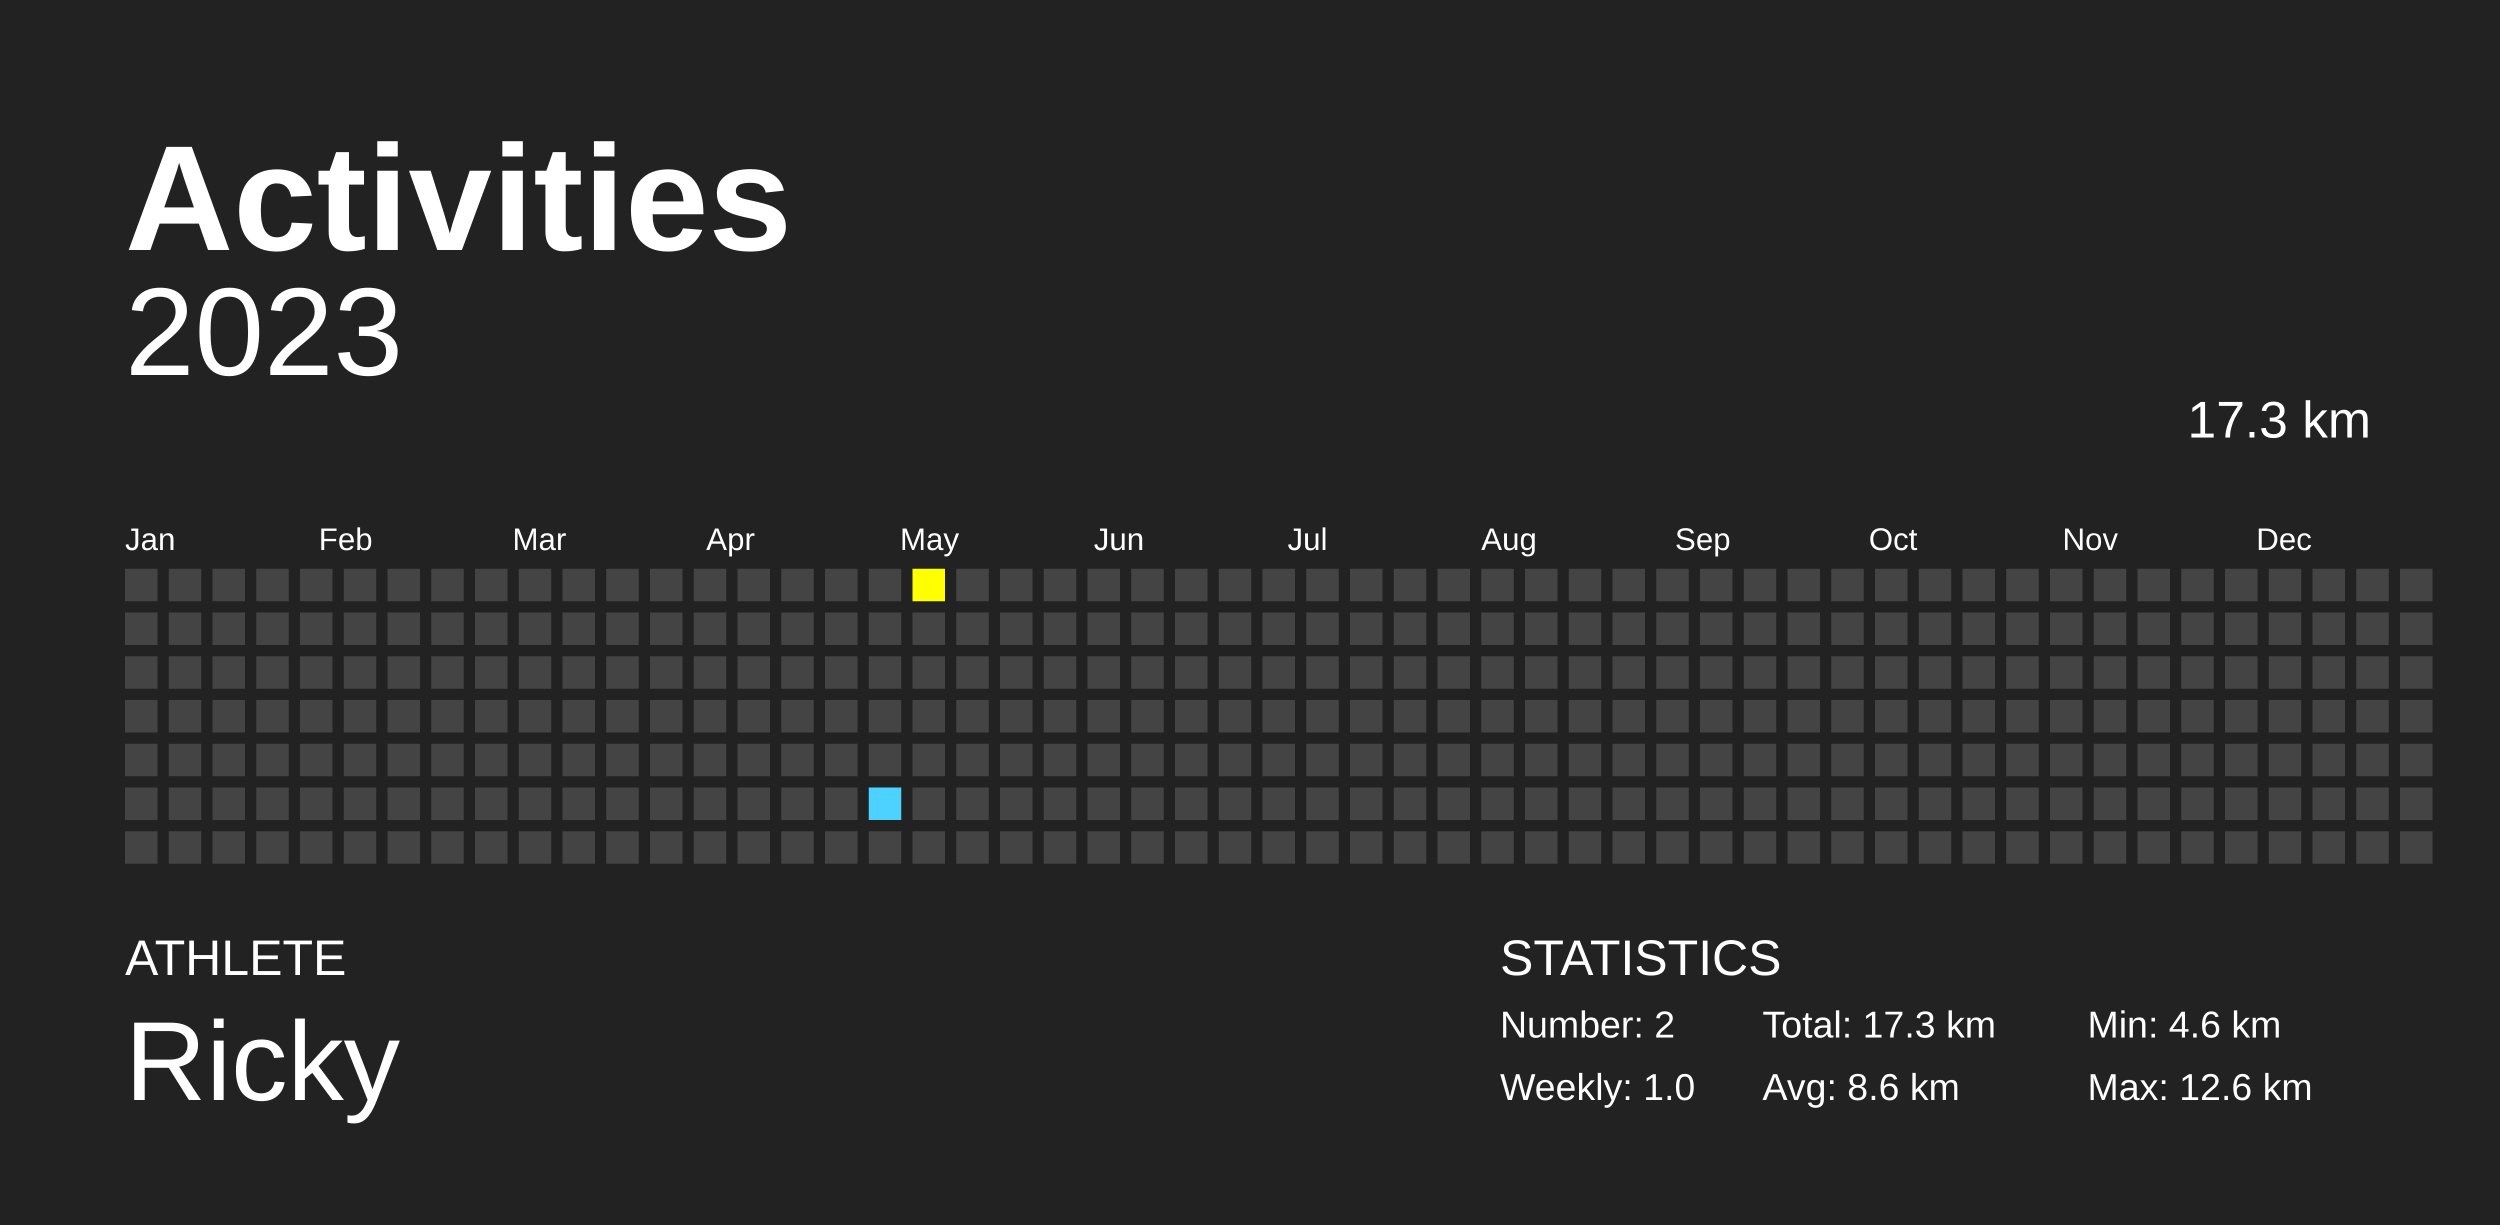
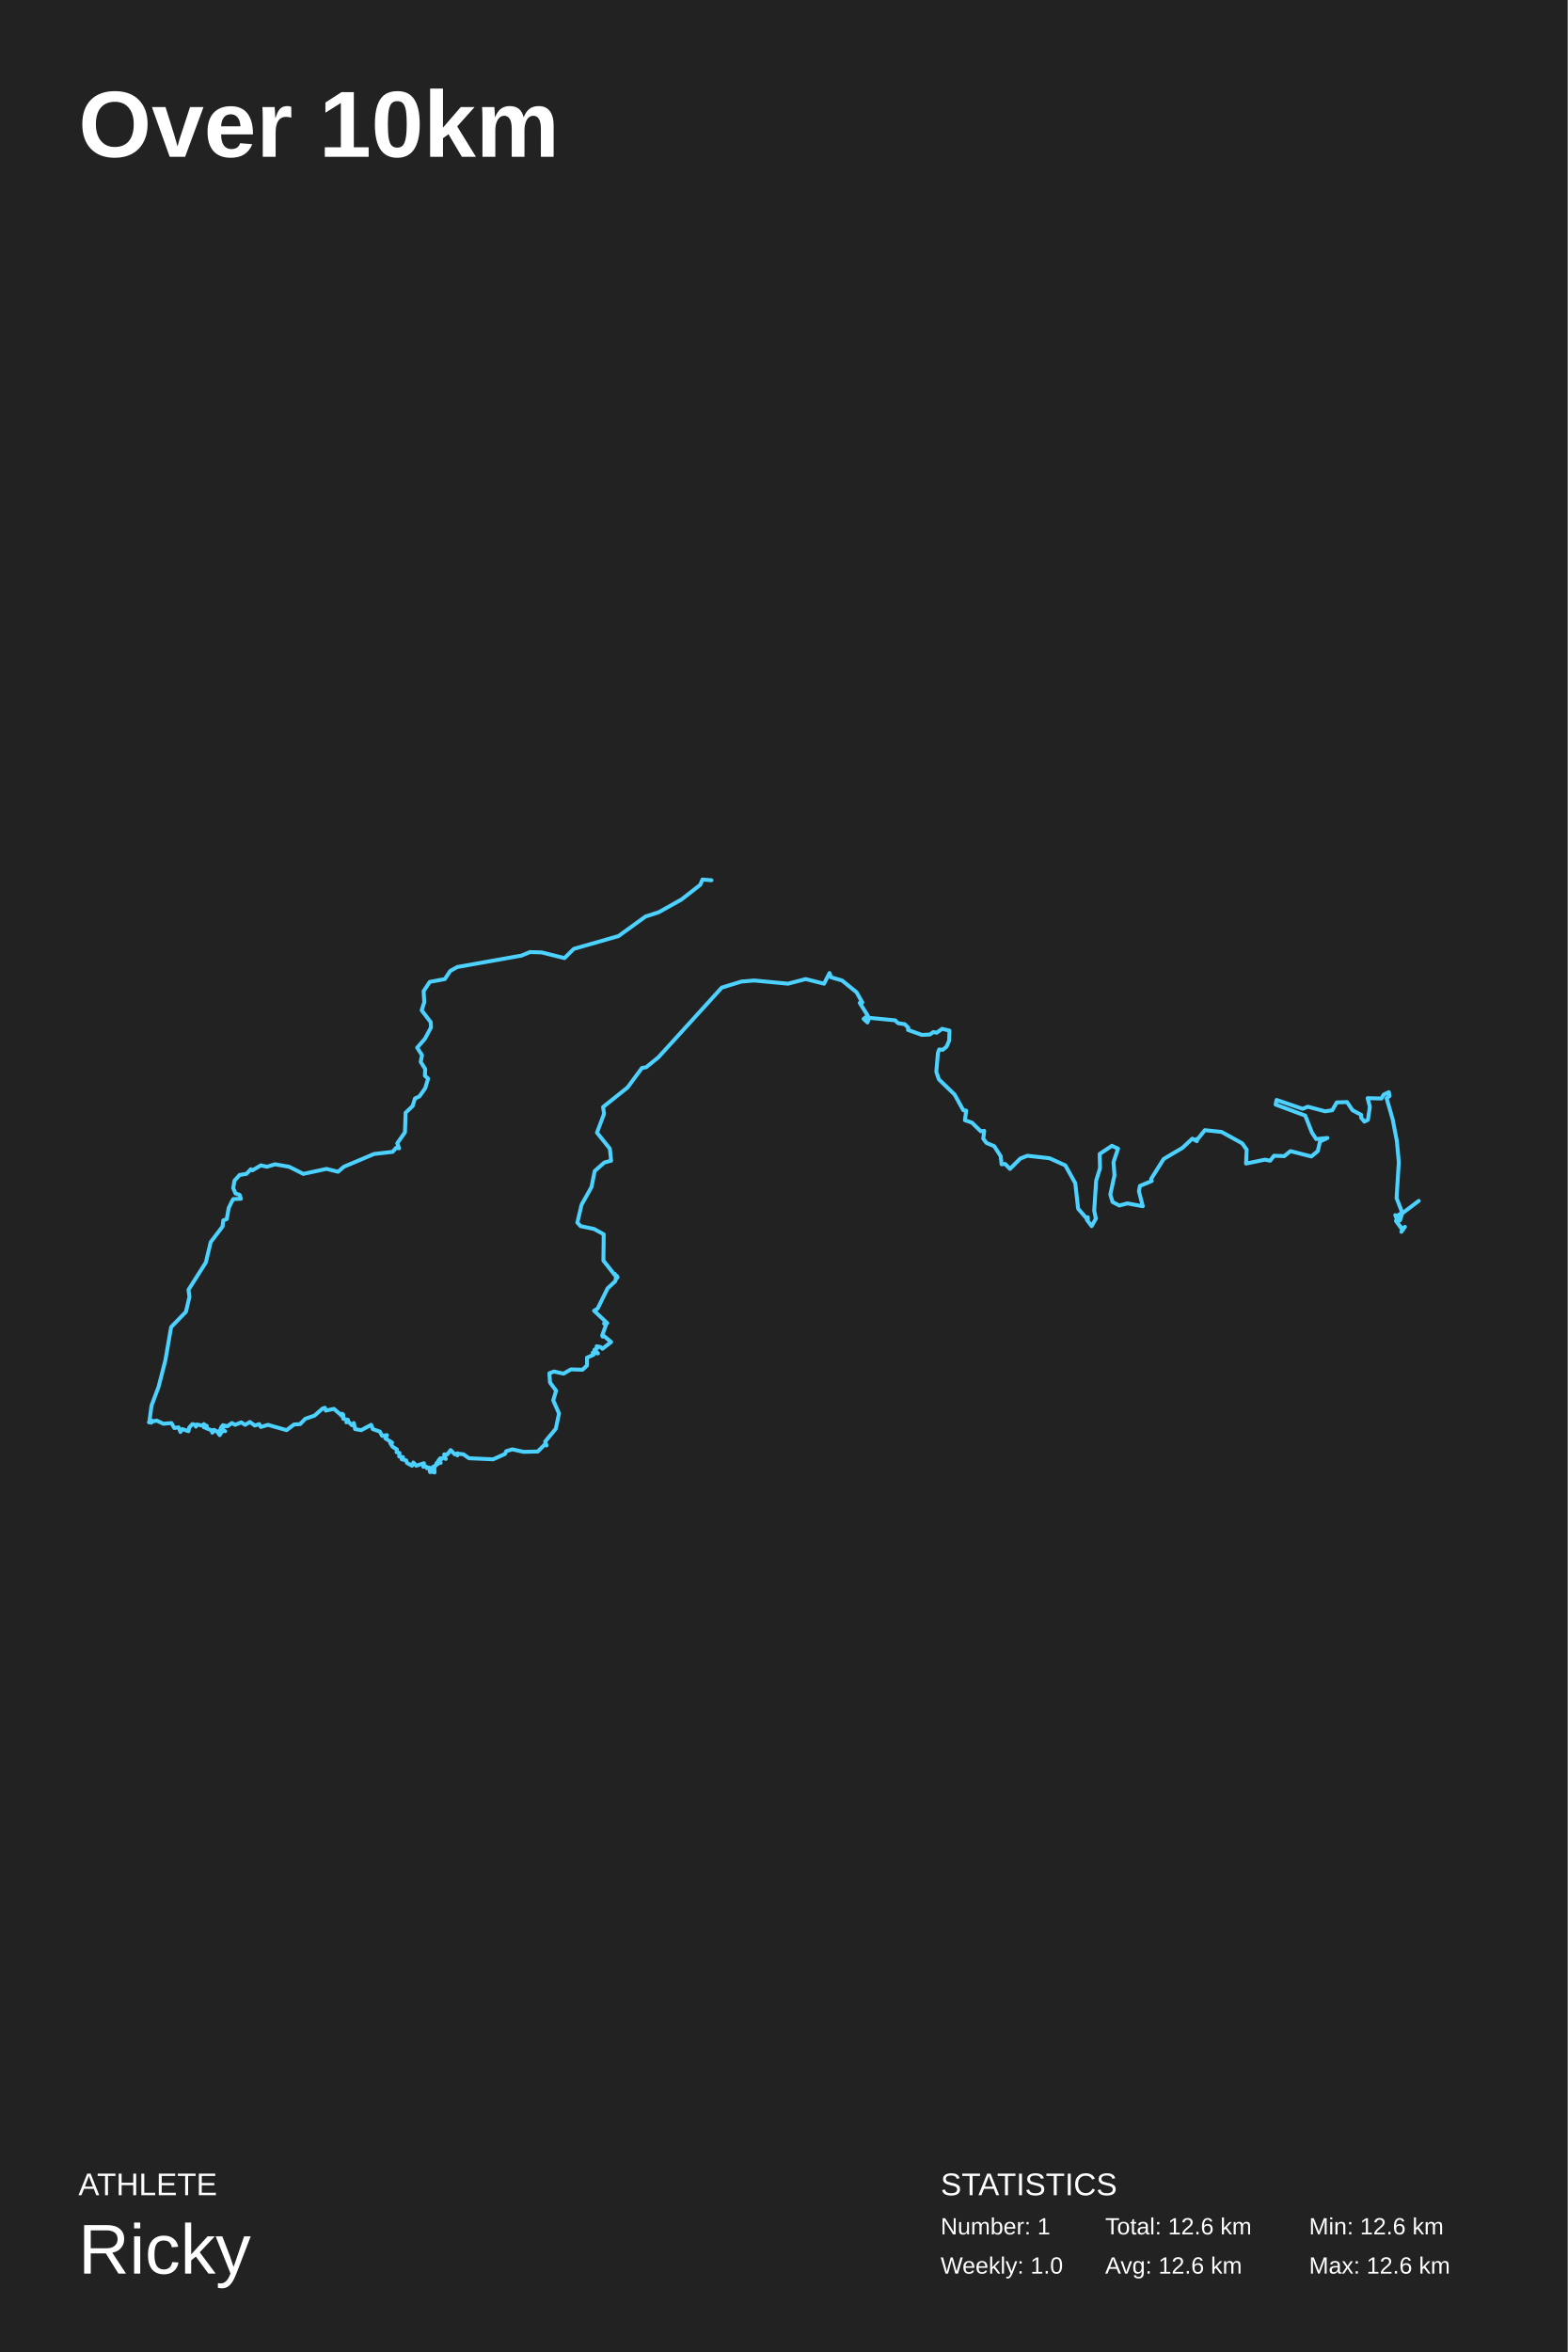
- <svg xmlns="http://www.w3.org/2000/svg" baseProfile="full" height="98mm" version="1.1" viewBox="0,0,200,98" width="200mm">
+ <svg xmlns="http://www.w3.org/2000/svg" baseProfile="full" height="300mm" version="1.1" viewBox="0,0,200,300" width="200mm">
  <defs />
-   <rect fill="#222222" height="98" width="200" x="0" y="0" />
-   <text fill="#FFFFFF" style="font-size:12px; font-family:Arial; font-weight:bold;" x="10" y="20">Activities</text>
-   <text fill="#FFFFFF" style="font-size:4px; font-family:Arial" x="10" y="78">ATHLETE</text>
-   <text fill="#FFFFFF" style="font-size:9px; font-family:Arial" x="10" y="88">Ricky</text>
-   <text fill="#FFFFFF" style="font-size:4px; font-family:Arial" x="120" y="78">STATISTICS</text>
-   <text fill="#FFFFFF" style="font-size:3px; font-family:Arial" x="120" y="83">Number: 2</text>
-   <text fill="#FFFFFF" style="font-size:3px; font-family:Arial" x="120" y="88">Weekly: 1.0</text>
-   <text fill="#FFFFFF" style="font-size:3px; font-family:Arial" x="141" y="83">Total: 17.3 km</text>
-   <text fill="#FFFFFF" style="font-size:3px; font-family:Arial" x="141" y="88">Avg: 8.6 km</text>
-   <text fill="#FFFFFF" style="font-size:3px; font-family:Arial" x="167" y="83">Min: 4.6 km</text>
-   <text fill="#FFFFFF" style="font-size:3px; font-family:Arial" x="167" y="88">Max: 12.6 km</text>
-   <text alignment-baseline="hanging" fill="#FFFFFF" style="font-size:10.0px; font-family:Arial;" x="10" y="30">2023</text>
-   <text alignment-baseline="hanging" fill="#FFFFFF" style="font-size:4.125px; font-family:Arial;" x="175" y="35">17.3 km</text>
-   <text fill="#FFFFFF" style="font-size:2.5px; font-family:Arial" x="10.0" y="44">Jan</text>
-   <text fill="#FFFFFF" style="font-size:2.5px; font-family:Arial" x="25.5" y="44">Feb</text>
-   <text fill="#FFFFFF" style="font-size:2.5px; font-family:Arial" x="41.0" y="44">Mar</text>
-   <text fill="#FFFFFF" style="font-size:2.5px; font-family:Arial" x="56.5" y="44">Apr</text>
-   <text fill="#FFFFFF" style="font-size:2.5px; font-family:Arial" x="72.0" y="44">May</text>
-   <text fill="#FFFFFF" style="font-size:2.5px; font-family:Arial" x="87.5" y="44">Jun</text>
-   <text fill="#FFFFFF" style="font-size:2.5px; font-family:Arial" x="103.0" y="44">Jul</text>
-   <text fill="#FFFFFF" style="font-size:2.5px; font-family:Arial" x="118.5" y="44">Aug</text>
-   <text fill="#FFFFFF" style="font-size:2.5px; font-family:Arial" x="134.0" y="44">Sep</text>
-   <text fill="#FFFFFF" style="font-size:2.5px; font-family:Arial" x="149.5" y="44">Oct</text>
-   <text fill="#FFFFFF" style="font-size:2.5px; font-family:Arial" x="165.0" y="44">Nov</text>
-   <text fill="#FFFFFF" style="font-size:2.5px; font-family:Arial" x="180.5" y="44">Dec</text>
-   <rect fill="#444444" height="2.6" width="2.6" x="10.0" y="45.5" />
-   <rect fill="#444444" height="2.6" width="2.6" x="10.0" y="49.0" />
-   <rect fill="#444444" height="2.6" width="2.6" x="10.0" y="52.5" />
-   <rect fill="#444444" height="2.6" width="2.6" x="10.0" y="56.0" />
-   <rect fill="#444444" height="2.6" width="2.6" x="10.0" y="59.5" />
-   <rect fill="#444444" height="2.6" width="2.6" x="10.0" y="63.0" />
-   <rect fill="#444444" height="2.6" width="2.6" x="10.0" y="66.5" />
-   <rect fill="#444444" height="2.6" width="2.6" x="13.5" y="45.5" />
-   <rect fill="#444444" height="2.6" width="2.6" x="13.5" y="49.0" />
-   <rect fill="#444444" height="2.6" width="2.6" x="13.5" y="52.5" />
-   <rect fill="#444444" height="2.6" width="2.6" x="13.5" y="56.0" />
-   <rect fill="#444444" height="2.6" width="2.6" x="13.5" y="59.5" />
-   <rect fill="#444444" height="2.6" width="2.6" x="13.5" y="63.0" />
-   <rect fill="#444444" height="2.6" width="2.6" x="13.5" y="66.5" />
-   <rect fill="#444444" height="2.6" width="2.6" x="17.0" y="45.5" />
-   <rect fill="#444444" height="2.6" width="2.6" x="17.0" y="49.0" />
-   <rect fill="#444444" height="2.6" width="2.6" x="17.0" y="52.5" />
-   <rect fill="#444444" height="2.6" width="2.6" x="17.0" y="56.0" />
-   <rect fill="#444444" height="2.6" width="2.6" x="17.0" y="59.5" />
-   <rect fill="#444444" height="2.6" width="2.6" x="17.0" y="63.0" />
-   <rect fill="#444444" height="2.6" width="2.6" x="17.0" y="66.5" />
-   <rect fill="#444444" height="2.6" width="2.6" x="20.5" y="45.5" />
-   <rect fill="#444444" height="2.6" width="2.6" x="20.5" y="49.0" />
-   <rect fill="#444444" height="2.6" width="2.6" x="20.5" y="52.5" />
-   <rect fill="#444444" height="2.6" width="2.6" x="20.5" y="56.0" />
-   <rect fill="#444444" height="2.6" width="2.6" x="20.5" y="59.5" />
-   <rect fill="#444444" height="2.6" width="2.6" x="20.5" y="63.0" />
-   <rect fill="#444444" height="2.6" width="2.6" x="20.5" y="66.5" />
-   <rect fill="#444444" height="2.6" width="2.6" x="24.0" y="45.5" />
-   <rect fill="#444444" height="2.6" width="2.6" x="24.0" y="49.0" />
-   <rect fill="#444444" height="2.6" width="2.6" x="24.0" y="52.5" />
-   <rect fill="#444444" height="2.6" width="2.6" x="24.0" y="56.0" />
-   <rect fill="#444444" height="2.6" width="2.6" x="24.0" y="59.5" />
-   <rect fill="#444444" height="2.6" width="2.6" x="24.0" y="63.0" />
-   <rect fill="#444444" height="2.6" width="2.6" x="24.0" y="66.5" />
-   <rect fill="#444444" height="2.6" width="2.6" x="27.5" y="45.5" />
-   <rect fill="#444444" height="2.6" width="2.6" x="27.5" y="49.0" />
-   <rect fill="#444444" height="2.6" width="2.6" x="27.5" y="52.5" />
-   <rect fill="#444444" height="2.6" width="2.6" x="27.5" y="56.0" />
-   <rect fill="#444444" height="2.6" width="2.6" x="27.5" y="59.5" />
-   <rect fill="#444444" height="2.6" width="2.6" x="27.5" y="63.0" />
-   <rect fill="#444444" height="2.6" width="2.6" x="27.5" y="66.5" />
-   <rect fill="#444444" height="2.6" width="2.6" x="31.0" y="45.5" />
-   <rect fill="#444444" height="2.6" width="2.6" x="31.0" y="49.0" />
-   <rect fill="#444444" height="2.6" width="2.6" x="31.0" y="52.5" />
-   <rect fill="#444444" height="2.6" width="2.6" x="31.0" y="56.0" />
-   <rect fill="#444444" height="2.6" width="2.6" x="31.0" y="59.5" />
-   <rect fill="#444444" height="2.6" width="2.6" x="31.0" y="63.0" />
-   <rect fill="#444444" height="2.6" width="2.6" x="31.0" y="66.5" />
-   <rect fill="#444444" height="2.6" width="2.6" x="34.5" y="45.5" />
-   <rect fill="#444444" height="2.6" width="2.6" x="34.5" y="49.0" />
-   <rect fill="#444444" height="2.6" width="2.6" x="34.5" y="52.5" />
-   <rect fill="#444444" height="2.6" width="2.6" x="34.5" y="56.0" />
-   <rect fill="#444444" height="2.6" width="2.6" x="34.5" y="59.5" />
-   <rect fill="#444444" height="2.6" width="2.6" x="34.5" y="63.0" />
-   <rect fill="#444444" height="2.6" width="2.6" x="34.5" y="66.5" />
-   <rect fill="#444444" height="2.6" width="2.6" x="38.0" y="45.5" />
-   <rect fill="#444444" height="2.6" width="2.6" x="38.0" y="49.0" />
-   <rect fill="#444444" height="2.6" width="2.6" x="38.0" y="52.5" />
-   <rect fill="#444444" height="2.6" width="2.6" x="38.0" y="56.0" />
-   <rect fill="#444444" height="2.6" width="2.6" x="38.0" y="59.5" />
-   <rect fill="#444444" height="2.6" width="2.6" x="38.0" y="63.0" />
-   <rect fill="#444444" height="2.6" width="2.6" x="38.0" y="66.5" />
-   <rect fill="#444444" height="2.6" width="2.6" x="41.5" y="45.5" />
-   <rect fill="#444444" height="2.6" width="2.6" x="41.5" y="49.0" />
-   <rect fill="#444444" height="2.6" width="2.6" x="41.5" y="52.5" />
-   <rect fill="#444444" height="2.6" width="2.6" x="41.5" y="56.0" />
-   <rect fill="#444444" height="2.6" width="2.6" x="41.5" y="59.5" />
-   <rect fill="#444444" height="2.6" width="2.6" x="41.5" y="63.0" />
-   <rect fill="#444444" height="2.6" width="2.6" x="41.5" y="66.5" />
-   <rect fill="#444444" height="2.6" width="2.6" x="45.0" y="45.5" />
-   <rect fill="#444444" height="2.6" width="2.6" x="45.0" y="49.0" />
-   <rect fill="#444444" height="2.6" width="2.6" x="45.0" y="52.5" />
-   <rect fill="#444444" height="2.6" width="2.6" x="45.0" y="56.0" />
-   <rect fill="#444444" height="2.6" width="2.6" x="45.0" y="59.5" />
-   <rect fill="#444444" height="2.6" width="2.6" x="45.0" y="63.0" />
-   <rect fill="#444444" height="2.6" width="2.6" x="45.0" y="66.5" />
-   <rect fill="#444444" height="2.6" width="2.6" x="48.5" y="45.5" />
-   <rect fill="#444444" height="2.6" width="2.6" x="48.5" y="49.0" />
-   <rect fill="#444444" height="2.6" width="2.6" x="48.5" y="52.5" />
-   <rect fill="#444444" height="2.6" width="2.6" x="48.5" y="56.0" />
-   <rect fill="#444444" height="2.6" width="2.6" x="48.5" y="59.5" />
-   <rect fill="#444444" height="2.6" width="2.6" x="48.5" y="63.0" />
-   <rect fill="#444444" height="2.6" width="2.6" x="48.5" y="66.5" />
-   <rect fill="#444444" height="2.6" width="2.6" x="52.0" y="45.5" />
-   <rect fill="#444444" height="2.6" width="2.6" x="52.0" y="49.0" />
-   <rect fill="#444444" height="2.6" width="2.6" x="52.0" y="52.5" />
-   <rect fill="#444444" height="2.6" width="2.6" x="52.0" y="56.0" />
-   <rect fill="#444444" height="2.6" width="2.6" x="52.0" y="59.5" />
-   <rect fill="#444444" height="2.6" width="2.6" x="52.0" y="63.0" />
-   <rect fill="#444444" height="2.6" width="2.6" x="52.0" y="66.5" />
-   <rect fill="#444444" height="2.6" width="2.6" x="55.5" y="45.5" />
-   <rect fill="#444444" height="2.6" width="2.6" x="55.5" y="49.0" />
-   <rect fill="#444444" height="2.6" width="2.6" x="55.5" y="52.5" />
-   <rect fill="#444444" height="2.6" width="2.6" x="55.5" y="56.0" />
-   <rect fill="#444444" height="2.6" width="2.6" x="55.5" y="59.5" />
-   <rect fill="#444444" height="2.6" width="2.6" x="55.5" y="63.0" />
-   <rect fill="#444444" height="2.6" width="2.6" x="55.5" y="66.5" />
-   <rect fill="#444444" height="2.6" width="2.6" x="59.0" y="45.5" />
-   <rect fill="#444444" height="2.6" width="2.6" x="59.0" y="49.0" />
-   <rect fill="#444444" height="2.6" width="2.6" x="59.0" y="52.5" />
-   <rect fill="#444444" height="2.6" width="2.6" x="59.0" y="56.0" />
-   <rect fill="#444444" height="2.6" width="2.6" x="59.0" y="59.5" />
-   <rect fill="#444444" height="2.6" width="2.6" x="59.0" y="63.0" />
-   <rect fill="#444444" height="2.6" width="2.6" x="59.0" y="66.5" />
-   <rect fill="#444444" height="2.6" width="2.6" x="62.5" y="45.5" />
-   <rect fill="#444444" height="2.6" width="2.6" x="62.5" y="49.0" />
-   <rect fill="#444444" height="2.6" width="2.6" x="62.5" y="52.5" />
-   <rect fill="#444444" height="2.6" width="2.6" x="62.5" y="56.0" />
-   <rect fill="#444444" height="2.6" width="2.6" x="62.5" y="59.5" />
-   <rect fill="#444444" height="2.6" width="2.6" x="62.5" y="63.0" />
-   <rect fill="#444444" height="2.6" width="2.6" x="62.5" y="66.5" />
-   <rect fill="#444444" height="2.6" width="2.6" x="66.0" y="45.5" />
-   <rect fill="#444444" height="2.6" width="2.6" x="66.0" y="49.0" />
-   <rect fill="#444444" height="2.6" width="2.6" x="66.0" y="52.5" />
-   <rect fill="#444444" height="2.6" width="2.6" x="66.0" y="56.0" />
-   <rect fill="#444444" height="2.6" width="2.6" x="66.0" y="59.5" />
-   <rect fill="#444444" height="2.6" width="2.6" x="66.0" y="63.0" />
-   <rect fill="#444444" height="2.6" width="2.6" x="66.0" y="66.5" />
-   <rect fill="#444444" height="2.6" width="2.6" x="69.5" y="45.5" />
-   <rect fill="#444444" height="2.6" width="2.6" x="69.5" y="49.0" />
-   <rect fill="#444444" height="2.6" width="2.6" x="69.5" y="52.5" />
-   <rect fill="#444444" height="2.6" width="2.6" x="69.5" y="56.0" />
-   <rect fill="#444444" height="2.6" width="2.6" x="69.5" y="59.5" />
-   <rect fill="#4dd2ff" height="2.6" width="2.6" x="69.5" y="63.0" />
-   <rect fill="#444444" height="2.6" width="2.6" x="69.5" y="66.5" />
-   <rect fill="#ffff00" height="2.6" width="2.6" x="73.0" y="45.5" />
-   <rect fill="#444444" height="2.6" width="2.6" x="73.0" y="49.0" />
-   <rect fill="#444444" height="2.6" width="2.6" x="73.0" y="52.5" />
-   <rect fill="#444444" height="2.6" width="2.6" x="73.0" y="56.0" />
-   <rect fill="#444444" height="2.6" width="2.6" x="73.0" y="59.5" />
-   <rect fill="#444444" height="2.6" width="2.6" x="73.0" y="63.0" />
-   <rect fill="#444444" height="2.6" width="2.6" x="73.0" y="66.5" />
-   <rect fill="#444444" height="2.6" width="2.6" x="76.5" y="45.5" />
-   <rect fill="#444444" height="2.6" width="2.6" x="76.5" y="49.0" />
-   <rect fill="#444444" height="2.6" width="2.6" x="76.5" y="52.5" />
-   <rect fill="#444444" height="2.6" width="2.6" x="76.5" y="56.0" />
-   <rect fill="#444444" height="2.6" width="2.6" x="76.5" y="59.5" />
-   <rect fill="#444444" height="2.6" width="2.6" x="76.5" y="63.0" />
-   <rect fill="#444444" height="2.6" width="2.6" x="76.5" y="66.5" />
-   <rect fill="#444444" height="2.6" width="2.6" x="80.0" y="45.5" />
-   <rect fill="#444444" height="2.6" width="2.6" x="80.0" y="49.0" />
-   <rect fill="#444444" height="2.6" width="2.6" x="80.0" y="52.5" />
-   <rect fill="#444444" height="2.6" width="2.6" x="80.0" y="56.0" />
-   <rect fill="#444444" height="2.6" width="2.6" x="80.0" y="59.5" />
-   <rect fill="#444444" height="2.6" width="2.6" x="80.0" y="63.0" />
-   <rect fill="#444444" height="2.6" width="2.6" x="80.0" y="66.5" />
-   <rect fill="#444444" height="2.6" width="2.6" x="83.5" y="45.5" />
-   <rect fill="#444444" height="2.6" width="2.6" x="83.5" y="49.0" />
-   <rect fill="#444444" height="2.6" width="2.6" x="83.5" y="52.5" />
-   <rect fill="#444444" height="2.6" width="2.6" x="83.5" y="56.0" />
-   <rect fill="#444444" height="2.6" width="2.6" x="83.5" y="59.5" />
-   <rect fill="#444444" height="2.6" width="2.6" x="83.5" y="63.0" />
-   <rect fill="#444444" height="2.6" width="2.6" x="83.5" y="66.5" />
-   <rect fill="#444444" height="2.6" width="2.6" x="87.0" y="45.5" />
-   <rect fill="#444444" height="2.6" width="2.6" x="87.0" y="49.0" />
-   <rect fill="#444444" height="2.6" width="2.6" x="87.0" y="52.5" />
-   <rect fill="#444444" height="2.6" width="2.6" x="87.0" y="56.0" />
-   <rect fill="#444444" height="2.6" width="2.6" x="87.0" y="59.5" />
-   <rect fill="#444444" height="2.6" width="2.6" x="87.0" y="63.0" />
-   <rect fill="#444444" height="2.6" width="2.6" x="87.0" y="66.5" />
-   <rect fill="#444444" height="2.6" width="2.6" x="90.5" y="45.5" />
-   <rect fill="#444444" height="2.6" width="2.6" x="90.5" y="49.0" />
-   <rect fill="#444444" height="2.6" width="2.6" x="90.5" y="52.5" />
-   <rect fill="#444444" height="2.6" width="2.6" x="90.5" y="56.0" />
-   <rect fill="#444444" height="2.6" width="2.6" x="90.5" y="59.5" />
-   <rect fill="#444444" height="2.6" width="2.6" x="90.5" y="63.0" />
-   <rect fill="#444444" height="2.6" width="2.6" x="90.5" y="66.5" />
-   <rect fill="#444444" height="2.6" width="2.6" x="94.0" y="45.5" />
-   <rect fill="#444444" height="2.6" width="2.6" x="94.0" y="49.0" />
-   <rect fill="#444444" height="2.6" width="2.6" x="94.0" y="52.5" />
-   <rect fill="#444444" height="2.6" width="2.6" x="94.0" y="56.0" />
-   <rect fill="#444444" height="2.6" width="2.6" x="94.0" y="59.5" />
-   <rect fill="#444444" height="2.6" width="2.6" x="94.0" y="63.0" />
-   <rect fill="#444444" height="2.6" width="2.6" x="94.0" y="66.5" />
-   <rect fill="#444444" height="2.6" width="2.6" x="97.5" y="45.5" />
-   <rect fill="#444444" height="2.6" width="2.6" x="97.5" y="49.0" />
-   <rect fill="#444444" height="2.6" width="2.6" x="97.5" y="52.5" />
-   <rect fill="#444444" height="2.6" width="2.6" x="97.5" y="56.0" />
-   <rect fill="#444444" height="2.6" width="2.6" x="97.5" y="59.5" />
-   <rect fill="#444444" height="2.6" width="2.6" x="97.5" y="63.0" />
-   <rect fill="#444444" height="2.6" width="2.6" x="97.5" y="66.5" />
-   <rect fill="#444444" height="2.6" width="2.6" x="101.0" y="45.5" />
-   <rect fill="#444444" height="2.6" width="2.6" x="101.0" y="49.0" />
-   <rect fill="#444444" height="2.6" width="2.6" x="101.0" y="52.5" />
-   <rect fill="#444444" height="2.6" width="2.6" x="101.0" y="56.0" />
-   <rect fill="#444444" height="2.6" width="2.6" x="101.0" y="59.5" />
-   <rect fill="#444444" height="2.6" width="2.6" x="101.0" y="63.0" />
-   <rect fill="#444444" height="2.6" width="2.6" x="101.0" y="66.5" />
-   <rect fill="#444444" height="2.6" width="2.6" x="104.5" y="45.5" />
-   <rect fill="#444444" height="2.6" width="2.6" x="104.5" y="49.0" />
-   <rect fill="#444444" height="2.6" width="2.6" x="104.5" y="52.5" />
-   <rect fill="#444444" height="2.6" width="2.6" x="104.5" y="56.0" />
-   <rect fill="#444444" height="2.6" width="2.6" x="104.5" y="59.5" />
-   <rect fill="#444444" height="2.6" width="2.6" x="104.5" y="63.0" />
-   <rect fill="#444444" height="2.6" width="2.6" x="104.5" y="66.5" />
-   <rect fill="#444444" height="2.6" width="2.6" x="108.0" y="45.5" />
-   <rect fill="#444444" height="2.6" width="2.6" x="108.0" y="49.0" />
-   <rect fill="#444444" height="2.6" width="2.6" x="108.0" y="52.5" />
-   <rect fill="#444444" height="2.6" width="2.6" x="108.0" y="56.0" />
-   <rect fill="#444444" height="2.6" width="2.6" x="108.0" y="59.5" />
-   <rect fill="#444444" height="2.6" width="2.6" x="108.0" y="63.0" />
-   <rect fill="#444444" height="2.6" width="2.6" x="108.0" y="66.5" />
-   <rect fill="#444444" height="2.6" width="2.6" x="111.5" y="45.5" />
-   <rect fill="#444444" height="2.6" width="2.6" x="111.5" y="49.0" />
-   <rect fill="#444444" height="2.6" width="2.6" x="111.5" y="52.5" />
-   <rect fill="#444444" height="2.6" width="2.6" x="111.5" y="56.0" />
-   <rect fill="#444444" height="2.6" width="2.6" x="111.5" y="59.5" />
-   <rect fill="#444444" height="2.6" width="2.6" x="111.5" y="63.0" />
-   <rect fill="#444444" height="2.6" width="2.6" x="111.5" y="66.5" />
-   <rect fill="#444444" height="2.6" width="2.6" x="115.0" y="45.5" />
-   <rect fill="#444444" height="2.6" width="2.6" x="115.0" y="49.0" />
-   <rect fill="#444444" height="2.6" width="2.6" x="115.0" y="52.5" />
-   <rect fill="#444444" height="2.6" width="2.6" x="115.0" y="56.0" />
-   <rect fill="#444444" height="2.6" width="2.6" x="115.0" y="59.5" />
-   <rect fill="#444444" height="2.6" width="2.6" x="115.0" y="63.0" />
-   <rect fill="#444444" height="2.6" width="2.6" x="115.0" y="66.5" />
-   <rect fill="#444444" height="2.6" width="2.6" x="118.5" y="45.5" />
-   <rect fill="#444444" height="2.6" width="2.6" x="118.5" y="49.0" />
-   <rect fill="#444444" height="2.6" width="2.6" x="118.5" y="52.5" />
-   <rect fill="#444444" height="2.6" width="2.6" x="118.5" y="56.0" />
-   <rect fill="#444444" height="2.6" width="2.6" x="118.5" y="59.5" />
-   <rect fill="#444444" height="2.6" width="2.6" x="118.5" y="63.0" />
-   <rect fill="#444444" height="2.6" width="2.6" x="118.5" y="66.5" />
-   <rect fill="#444444" height="2.6" width="2.6" x="122.0" y="45.5" />
-   <rect fill="#444444" height="2.6" width="2.6" x="122.0" y="49.0" />
-   <rect fill="#444444" height="2.6" width="2.6" x="122.0" y="52.5" />
-   <rect fill="#444444" height="2.6" width="2.6" x="122.0" y="56.0" />
-   <rect fill="#444444" height="2.6" width="2.6" x="122.0" y="59.5" />
-   <rect fill="#444444" height="2.6" width="2.6" x="122.0" y="63.0" />
-   <rect fill="#444444" height="2.6" width="2.6" x="122.0" y="66.5" />
-   <rect fill="#444444" height="2.6" width="2.6" x="125.5" y="45.5" />
-   <rect fill="#444444" height="2.6" width="2.6" x="125.5" y="49.0" />
-   <rect fill="#444444" height="2.6" width="2.6" x="125.5" y="52.5" />
-   <rect fill="#444444" height="2.6" width="2.6" x="125.5" y="56.0" />
-   <rect fill="#444444" height="2.6" width="2.6" x="125.5" y="59.5" />
-   <rect fill="#444444" height="2.6" width="2.6" x="125.5" y="63.0" />
-   <rect fill="#444444" height="2.6" width="2.6" x="125.5" y="66.5" />
-   <rect fill="#444444" height="2.6" width="2.6" x="129.0" y="45.5" />
-   <rect fill="#444444" height="2.6" width="2.6" x="129.0" y="49.0" />
-   <rect fill="#444444" height="2.6" width="2.6" x="129.0" y="52.5" />
-   <rect fill="#444444" height="2.6" width="2.6" x="129.0" y="56.0" />
-   <rect fill="#444444" height="2.6" width="2.6" x="129.0" y="59.5" />
-   <rect fill="#444444" height="2.6" width="2.6" x="129.0" y="63.0" />
-   <rect fill="#444444" height="2.6" width="2.6" x="129.0" y="66.5" />
-   <rect fill="#444444" height="2.6" width="2.6" x="132.5" y="45.5" />
-   <rect fill="#444444" height="2.6" width="2.6" x="132.5" y="49.0" />
-   <rect fill="#444444" height="2.6" width="2.6" x="132.5" y="52.5" />
-   <rect fill="#444444" height="2.6" width="2.6" x="132.5" y="56.0" />
-   <rect fill="#444444" height="2.6" width="2.6" x="132.5" y="59.5" />
-   <rect fill="#444444" height="2.6" width="2.6" x="132.5" y="63.0" />
-   <rect fill="#444444" height="2.6" width="2.6" x="132.5" y="66.5" />
-   <rect fill="#444444" height="2.6" width="2.6" x="136.0" y="45.5" />
-   <rect fill="#444444" height="2.6" width="2.6" x="136.0" y="49.0" />
-   <rect fill="#444444" height="2.6" width="2.6" x="136.0" y="52.5" />
-   <rect fill="#444444" height="2.6" width="2.6" x="136.0" y="56.0" />
-   <rect fill="#444444" height="2.6" width="2.6" x="136.0" y="59.5" />
-   <rect fill="#444444" height="2.6" width="2.6" x="136.0" y="63.0" />
-   <rect fill="#444444" height="2.6" width="2.6" x="136.0" y="66.5" />
-   <rect fill="#444444" height="2.6" width="2.6" x="139.5" y="45.5" />
-   <rect fill="#444444" height="2.6" width="2.6" x="139.5" y="49.0" />
-   <rect fill="#444444" height="2.6" width="2.6" x="139.5" y="52.5" />
-   <rect fill="#444444" height="2.6" width="2.6" x="139.5" y="56.0" />
-   <rect fill="#444444" height="2.6" width="2.6" x="139.5" y="59.5" />
-   <rect fill="#444444" height="2.6" width="2.6" x="139.5" y="63.0" />
-   <rect fill="#444444" height="2.6" width="2.6" x="139.5" y="66.5" />
-   <rect fill="#444444" height="2.6" width="2.6" x="143.0" y="45.5" />
-   <rect fill="#444444" height="2.6" width="2.6" x="143.0" y="49.0" />
-   <rect fill="#444444" height="2.6" width="2.6" x="143.0" y="52.5" />
-   <rect fill="#444444" height="2.6" width="2.6" x="143.0" y="56.0" />
-   <rect fill="#444444" height="2.6" width="2.6" x="143.0" y="59.5" />
-   <rect fill="#444444" height="2.6" width="2.6" x="143.0" y="63.0" />
-   <rect fill="#444444" height="2.6" width="2.6" x="143.0" y="66.5" />
-   <rect fill="#444444" height="2.6" width="2.6" x="146.5" y="45.5" />
-   <rect fill="#444444" height="2.6" width="2.6" x="146.5" y="49.0" />
-   <rect fill="#444444" height="2.6" width="2.6" x="146.5" y="52.5" />
-   <rect fill="#444444" height="2.6" width="2.6" x="146.5" y="56.0" />
-   <rect fill="#444444" height="2.6" width="2.6" x="146.5" y="59.5" />
-   <rect fill="#444444" height="2.6" width="2.6" x="146.5" y="63.0" />
-   <rect fill="#444444" height="2.6" width="2.6" x="146.5" y="66.5" />
-   <rect fill="#444444" height="2.6" width="2.6" x="150.0" y="45.5" />
-   <rect fill="#444444" height="2.6" width="2.6" x="150.0" y="49.0" />
-   <rect fill="#444444" height="2.6" width="2.6" x="150.0" y="52.5" />
-   <rect fill="#444444" height="2.6" width="2.6" x="150.0" y="56.0" />
-   <rect fill="#444444" height="2.6" width="2.6" x="150.0" y="59.5" />
-   <rect fill="#444444" height="2.6" width="2.6" x="150.0" y="63.0" />
-   <rect fill="#444444" height="2.6" width="2.6" x="150.0" y="66.5" />
-   <rect fill="#444444" height="2.6" width="2.6" x="153.5" y="45.5" />
-   <rect fill="#444444" height="2.6" width="2.6" x="153.5" y="49.0" />
-   <rect fill="#444444" height="2.6" width="2.6" x="153.5" y="52.5" />
-   <rect fill="#444444" height="2.6" width="2.6" x="153.5" y="56.0" />
-   <rect fill="#444444" height="2.6" width="2.6" x="153.5" y="59.5" />
-   <rect fill="#444444" height="2.6" width="2.6" x="153.5" y="63.0" />
-   <rect fill="#444444" height="2.6" width="2.6" x="153.5" y="66.5" />
-   <rect fill="#444444" height="2.6" width="2.6" x="157.0" y="45.5" />
-   <rect fill="#444444" height="2.6" width="2.6" x="157.0" y="49.0" />
-   <rect fill="#444444" height="2.6" width="2.6" x="157.0" y="52.5" />
-   <rect fill="#444444" height="2.6" width="2.6" x="157.0" y="56.0" />
-   <rect fill="#444444" height="2.6" width="2.6" x="157.0" y="59.5" />
-   <rect fill="#444444" height="2.6" width="2.6" x="157.0" y="63.0" />
-   <rect fill="#444444" height="2.6" width="2.6" x="157.0" y="66.5" />
-   <rect fill="#444444" height="2.6" width="2.6" x="160.5" y="45.5" />
-   <rect fill="#444444" height="2.6" width="2.6" x="160.5" y="49.0" />
-   <rect fill="#444444" height="2.6" width="2.6" x="160.5" y="52.5" />
-   <rect fill="#444444" height="2.6" width="2.6" x="160.5" y="56.0" />
-   <rect fill="#444444" height="2.6" width="2.6" x="160.5" y="59.5" />
-   <rect fill="#444444" height="2.6" width="2.6" x="160.5" y="63.0" />
-   <rect fill="#444444" height="2.6" width="2.6" x="160.5" y="66.5" />
-   <rect fill="#444444" height="2.6" width="2.6" x="164.0" y="45.5" />
-   <rect fill="#444444" height="2.6" width="2.6" x="164.0" y="49.0" />
-   <rect fill="#444444" height="2.6" width="2.6" x="164.0" y="52.5" />
-   <rect fill="#444444" height="2.6" width="2.6" x="164.0" y="56.0" />
-   <rect fill="#444444" height="2.6" width="2.6" x="164.0" y="59.5" />
-   <rect fill="#444444" height="2.6" width="2.6" x="164.0" y="63.0" />
-   <rect fill="#444444" height="2.6" width="2.6" x="164.0" y="66.5" />
-   <rect fill="#444444" height="2.6" width="2.6" x="167.5" y="45.5" />
-   <rect fill="#444444" height="2.6" width="2.6" x="167.5" y="49.0" />
-   <rect fill="#444444" height="2.6" width="2.6" x="167.5" y="52.5" />
-   <rect fill="#444444" height="2.6" width="2.6" x="167.5" y="56.0" />
-   <rect fill="#444444" height="2.6" width="2.6" x="167.5" y="59.5" />
-   <rect fill="#444444" height="2.6" width="2.6" x="167.5" y="63.0" />
-   <rect fill="#444444" height="2.6" width="2.6" x="167.5" y="66.5" />
-   <rect fill="#444444" height="2.6" width="2.6" x="171.0" y="45.5" />
-   <rect fill="#444444" height="2.6" width="2.6" x="171.0" y="49.0" />
-   <rect fill="#444444" height="2.6" width="2.6" x="171.0" y="52.5" />
-   <rect fill="#444444" height="2.6" width="2.6" x="171.0" y="56.0" />
-   <rect fill="#444444" height="2.6" width="2.6" x="171.0" y="59.5" />
-   <rect fill="#444444" height="2.6" width="2.6" x="171.0" y="63.0" />
-   <rect fill="#444444" height="2.6" width="2.6" x="171.0" y="66.5" />
-   <rect fill="#444444" height="2.6" width="2.6" x="174.5" y="45.5" />
-   <rect fill="#444444" height="2.6" width="2.6" x="174.5" y="49.0" />
-   <rect fill="#444444" height="2.6" width="2.6" x="174.5" y="52.5" />
-   <rect fill="#444444" height="2.6" width="2.6" x="174.5" y="56.0" />
-   <rect fill="#444444" height="2.6" width="2.6" x="174.5" y="59.5" />
-   <rect fill="#444444" height="2.6" width="2.6" x="174.5" y="63.0" />
-   <rect fill="#444444" height="2.6" width="2.6" x="174.5" y="66.5" />
-   <rect fill="#444444" height="2.6" width="2.6" x="178.0" y="45.5" />
-   <rect fill="#444444" height="2.6" width="2.6" x="178.0" y="49.0" />
-   <rect fill="#444444" height="2.6" width="2.6" x="178.0" y="52.5" />
-   <rect fill="#444444" height="2.6" width="2.6" x="178.0" y="56.0" />
-   <rect fill="#444444" height="2.6" width="2.6" x="178.0" y="59.5" />
-   <rect fill="#444444" height="2.6" width="2.6" x="178.0" y="63.0" />
-   <rect fill="#444444" height="2.6" width="2.6" x="178.0" y="66.5" />
-   <rect fill="#444444" height="2.6" width="2.6" x="181.5" y="45.5" />
-   <rect fill="#444444" height="2.6" width="2.6" x="181.5" y="49.0" />
-   <rect fill="#444444" height="2.6" width="2.6" x="181.5" y="52.5" />
-   <rect fill="#444444" height="2.6" width="2.6" x="181.5" y="56.0" />
-   <rect fill="#444444" height="2.6" width="2.6" x="181.5" y="59.5" />
-   <rect fill="#444444" height="2.6" width="2.6" x="181.5" y="63.0" />
-   <rect fill="#444444" height="2.6" width="2.6" x="181.5" y="66.5" />
-   <rect fill="#444444" height="2.6" width="2.6" x="185.0" y="45.5" />
-   <rect fill="#444444" height="2.6" width="2.6" x="185.0" y="49.0" />
-   <rect fill="#444444" height="2.6" width="2.6" x="185.0" y="52.5" />
-   <rect fill="#444444" height="2.6" width="2.6" x="185.0" y="56.0" />
-   <rect fill="#444444" height="2.6" width="2.6" x="185.0" y="59.5" />
-   <rect fill="#444444" height="2.6" width="2.6" x="185.0" y="63.0" />
-   <rect fill="#444444" height="2.6" width="2.6" x="185.0" y="66.5" />
-   <rect fill="#444444" height="2.6" width="2.6" x="188.5" y="45.5" />
-   <rect fill="#444444" height="2.6" width="2.6" x="188.5" y="49.0" />
-   <rect fill="#444444" height="2.6" width="2.6" x="188.5" y="52.5" />
-   <rect fill="#444444" height="2.6" width="2.6" x="188.5" y="56.0" />
-   <rect fill="#444444" height="2.6" width="2.6" x="188.5" y="59.5" />
-   <rect fill="#444444" height="2.6" width="2.6" x="188.5" y="63.0" />
-   <rect fill="#444444" height="2.6" width="2.6" x="188.5" y="66.5" />
-   <rect fill="#444444" height="2.6" width="2.6" x="192.0" y="45.5" />
-   <rect fill="#444444" height="2.6" width="2.6" x="192.0" y="49.0" />
-   <rect fill="#444444" height="2.6" width="2.6" x="192.0" y="52.5" />
-   <rect fill="#444444" height="2.6" width="2.6" x="192.0" y="56.0" />
-   <rect fill="#444444" height="2.6" width="2.6" x="192.0" y="59.5" />
-   <rect fill="#444444" height="2.6" width="2.6" x="192.0" y="63.0" />
-   <rect fill="#444444" height="2.6" width="2.6" x="192.0" y="66.5" />
+   <rect fill="#222222" height="300" width="200" x="0" y="0" />
+   <text fill="#FFFFFF" style="font-size:12px; font-family:Arial; font-weight:bold;" x="10" y="20">Over 10km</text>
+   <text fill="#FFFFFF" style="font-size:4px; font-family:Arial" x="10" y="280">ATHLETE</text>
+   <text fill="#FFFFFF" style="font-size:9px; font-family:Arial" x="10" y="290">Ricky</text>
+   <text fill="#FFFFFF" style="font-size:4px; font-family:Arial" x="120" y="280">STATISTICS</text>
+   <text fill="#FFFFFF" style="font-size:3px; font-family:Arial" x="120" y="285">Number: 1</text>
+   <text fill="#FFFFFF" style="font-size:3px; font-family:Arial" x="120" y="290">Weekly: 1.0</text>
+   <text fill="#FFFFFF" style="font-size:3px; font-family:Arial" x="141" y="285">Total: 12.6 km</text>
+   <text fill="#FFFFFF" style="font-size:3px; font-family:Arial" x="141" y="290">Avg: 12.6 km</text>
+   <text fill="#FFFFFF" style="font-size:3px; font-family:Arial" x="167" y="285">Min: 12.6 km</text>
+   <text fill="#FFFFFF" style="font-size:3px; font-family:Arial" x="167" y="290">Max: 12.6 km</text>
+   <polyline fill="none" points="90.767,112.276 89.619,112.185 89.331,112.866 86.951,114.725 84.038,116.357 82.356,116.901 78.909,119.395 73.205,121.028 72.015,122.206 69.102,121.481 67.625,121.436 66.517,121.889 58.351,123.34 57.448,123.839 56.751,124.882 54.822,125.244 54.043,126.423 54.125,127.829 53.796,128.872 54.945,130.368 54.986,131.048 54.207,132.499 53.222,133.633 53.837,134.585 53.673,135.447 54.248,136.353 54.207,137.215 54.617,137.578 54.248,138.802 53.509,139.845 52.935,140.117 52.647,141.069 51.745,141.931 51.663,144.424 50.678,145.83 50.924,146.465 50.514,146.419 50.103,146.918 47.723,147.19 43.866,148.822 43.128,149.457 41.65,149.094 38.696,149.729 36.891,148.822 35.085,148.505 34.059,148.822 33.28,148.641 32.213,149.276 32.008,149.14 31.433,149.729 30.571,149.865 29.915,150.591 29.751,151.543 30.038,152.223 30.571,152.404 30.736,152.903 29.751,152.948 29.505,153.402 29.176,154.082 28.93,155.488 28.479,155.669 28.397,156.44 26.878,158.435 26.263,161.019 24.047,164.51 24.17,165.417 23.719,167.321 21.831,169.271 21.093,173.533 20.231,176.888 19.328,179.291 19.082,181.15 19.369,181.195 19.41,181.376 19.164,181.15 19.287,181.467 19.164,181.24 19.0,181.422 19.985,181.195 20.847,181.603 21.872,181.512 22.242,182.147 22.775,182.057 23.021,182.646 23.267,182.283 24.047,182.555 24.129,182.102 24.54,181.649 25.073,181.785 24.991,181.966 25.114,181.694 25.771,181.83 26.017,181.649 26.017,182.057 26.386,181.875 26.017,181.739 26.263,182.147 27.289,182.555 27.084,182.737 27.002,182.419 27.125,182.646 27.289,182.374 27.658,182.555 28.027,183.054 28.356,182.555 28.027,182.51 28.52,182.419 28.725,182.555 28.109,182.329 28.274,181.966 28.766,181.921 28.438,181.785 29.012,181.921 29.587,181.512 29.997,181.739 30.777,181.422 31.269,181.739 31.884,181.376 32.5,181.83 33.074,181.649 33.28,182.011 34.182,181.739 36.562,182.419 37.506,181.694 38.286,181.649 38.942,180.968 40.132,180.56 41.158,179.654 41.445,179.563 41.568,179.926 42.594,179.699 43.497,180.47 43.661,180.334 43.415,180.334 43.579,180.56 43.661,180.334 43.743,180.424 43.538,180.56 43.784,180.424 43.784,180.968 44.4,181.104 44.195,181.422 44.359,181.24 44.892,181.785 45.138,181.512 45.302,182.283 46.082,182.419 47.354,181.739 47.559,182.283 48.462,182.601 48.749,183.145 49.365,183.054 49.16,183.462 50.021,184.006 49.775,184.051 50.103,184.55 50.637,184.868 50.596,185.23 50.965,185.321 50.924,185.774 51.416,185.865 51.252,186.137 51.827,186.273 51.909,186.59 52.565,186.953 52.729,186.545 53.099,186.953 54.084,186.636 54.002,187.089 54.33,187.044 54.494,187.18 54.453,187.27 54.74,187.18 54.863,187.769 55.191,187.724 54.863,187.542 55.315,187.406 54.986,187.542 55.356,187.542 55.274,187.769 54.986,187.542 55.438,187.815 55.397,187.27 55.068,187.316 55.438,187.27 55.191,187.134 55.479,187.089 55.356,187.044 55.807,186.772 55.684,186.636 56.217,186.59 55.889,186.364 56.176,186.001 56.094,186.318 56.546,185.91 56.874,186.092 56.669,185.502 57.079,185.502 57.489,184.958 58.023,185.502 58.392,185.366 58.351,185.638 58.351,185.412 59.131,185.502 59.828,186.001 62.906,186.137 64.424,185.457 64.588,185.094 65.368,184.868 66.804,185.185 68.609,185.14 69.512,184.233 69.717,184.369 69.553,183.87 70.907,182.238 71.318,180.288 70.579,178.611 70.948,177.387 70.169,176.344 70.087,175.165 70.661,174.938 71.892,175.21 72.836,174.666 74.313,174.712 74.888,174.168 74.888,173.17 75.708,172.807 75.626,172.535 76.283,172.626 75.831,172.173 76.201,171.946 76.119,171.719 76.611,171.81 76.857,172.037 77.965,171.175 76.939,170.314 76.898,170.495 76.816,170.359 77.309,168.999 77.062,168.818 77.473,168.772 75.79,167.185 76.242,166.913 77.514,164.329 78.498,163.422 78.622,162.787 78.622,163.105 78.786,162.923 78.704,162.742 78.704,162.969 78.416,162.47 78.663,162.923 76.98,160.792 77.021,157.437 75.79,156.757 74.067,156.394 73.657,155.941 74.19,153.674 75.462,151.407 75.872,149.367 77.103,148.278 77.965,148.052 77.801,146.51 76.16,144.47 77.062,142.067 76.939,141.205 80.058,138.711 81.904,136.217 82.438,136.127 83.997,134.857 92.081,125.97 94.584,125.199 96.225,125.063 100.533,125.471 102.79,124.882 105.129,125.471 105.827,124.111 106.032,124.655 107.427,125.063 109.274,126.559 110.012,127.874 109.684,127.92 110.71,129.552 110.176,129.96 110.669,130.414 110.874,129.824 114.198,130.142 114.567,130.504 115.429,130.64 115.88,131.094 115.839,131.366 117.603,132.001 118.629,131.955 119.081,131.638 119.491,131.729 120.188,131.23 121.132,131.456 121.091,132.726 120.763,133.497 120.271,133.905 119.819,133.86 119.655,134.313 119.45,136.716 119.778,137.668 121.789,139.618 122.897,141.613 123.266,141.658 123.102,142.883 124.005,143.2 125.112,144.288 125.564,144.243 125.441,145.24 125.851,145.785 126.836,146.193 127.657,147.462 127.78,148.505 128.231,148.46 128.847,149.094 130.16,147.78 131.062,147.417 133.894,147.734 135.904,148.641 137.176,150.908 137.546,154.173 138.777,155.578 138.777,155.261 138.653,155.578 139.269,156.394 139.802,155.442 139.597,154.399 139.843,150.591 140.336,149.004 140.295,147.19 141.854,146.147 142.634,146.51 142.059,148.233 142.182,149.911 141.649,152.359 141.936,153.311 142.798,153.765 143.824,153.493 145.793,153.855 145.301,151.951 145.424,151.271 146.942,150.636 146.86,150.364 148.46,147.825 150.84,146.419 152.112,145.24 152.687,145.558 152.646,145.286 152.728,145.376 153.713,144.152 155.847,144.379 158.473,145.83 159.047,146.646 158.965,148.414 161.386,147.916 162.043,148.052 162.535,147.417 163.848,147.462 164.628,146.827 167.295,147.508 168.116,146.827 168.403,145.603 169.347,145.15 167.91,145.286 167.377,144.47 166.515,142.293 162.74,140.888 162.863,140.298 166.187,141.432 166.843,141.16 169.059,141.749 169.962,141.613 170.536,140.616 171.85,140.57 172.547,141.613 173.655,142.203 173.655,142.565 174.065,143.064 174.517,142.837 174.763,141.16 174.476,140.071 176.24,140.117 176.527,139.618 177.184,139.301 177.266,139.799 176.897,140.071 177.676,142.792 178.21,145.558 178.456,148.233 178.169,152.812 178.907,154.717 178.62,155.624 178.21,155.896 178.907,156.757 179.236,156.485 178.784,157.12 178.907,156.848 178.087,155.714 178.579,155.442 178.702,154.943 178.292,155.079 178.579,154.853 178.62,155.533 178.292,155.714 178.005,154.989 178.415,155.216 178.292,155.578 178.579,155.533 178.661,154.943 181.0,153.175" stroke="#4DD2FF" stroke-linecap="round" stroke-linejoin="round" stroke-width="0.5" />
</svg>
